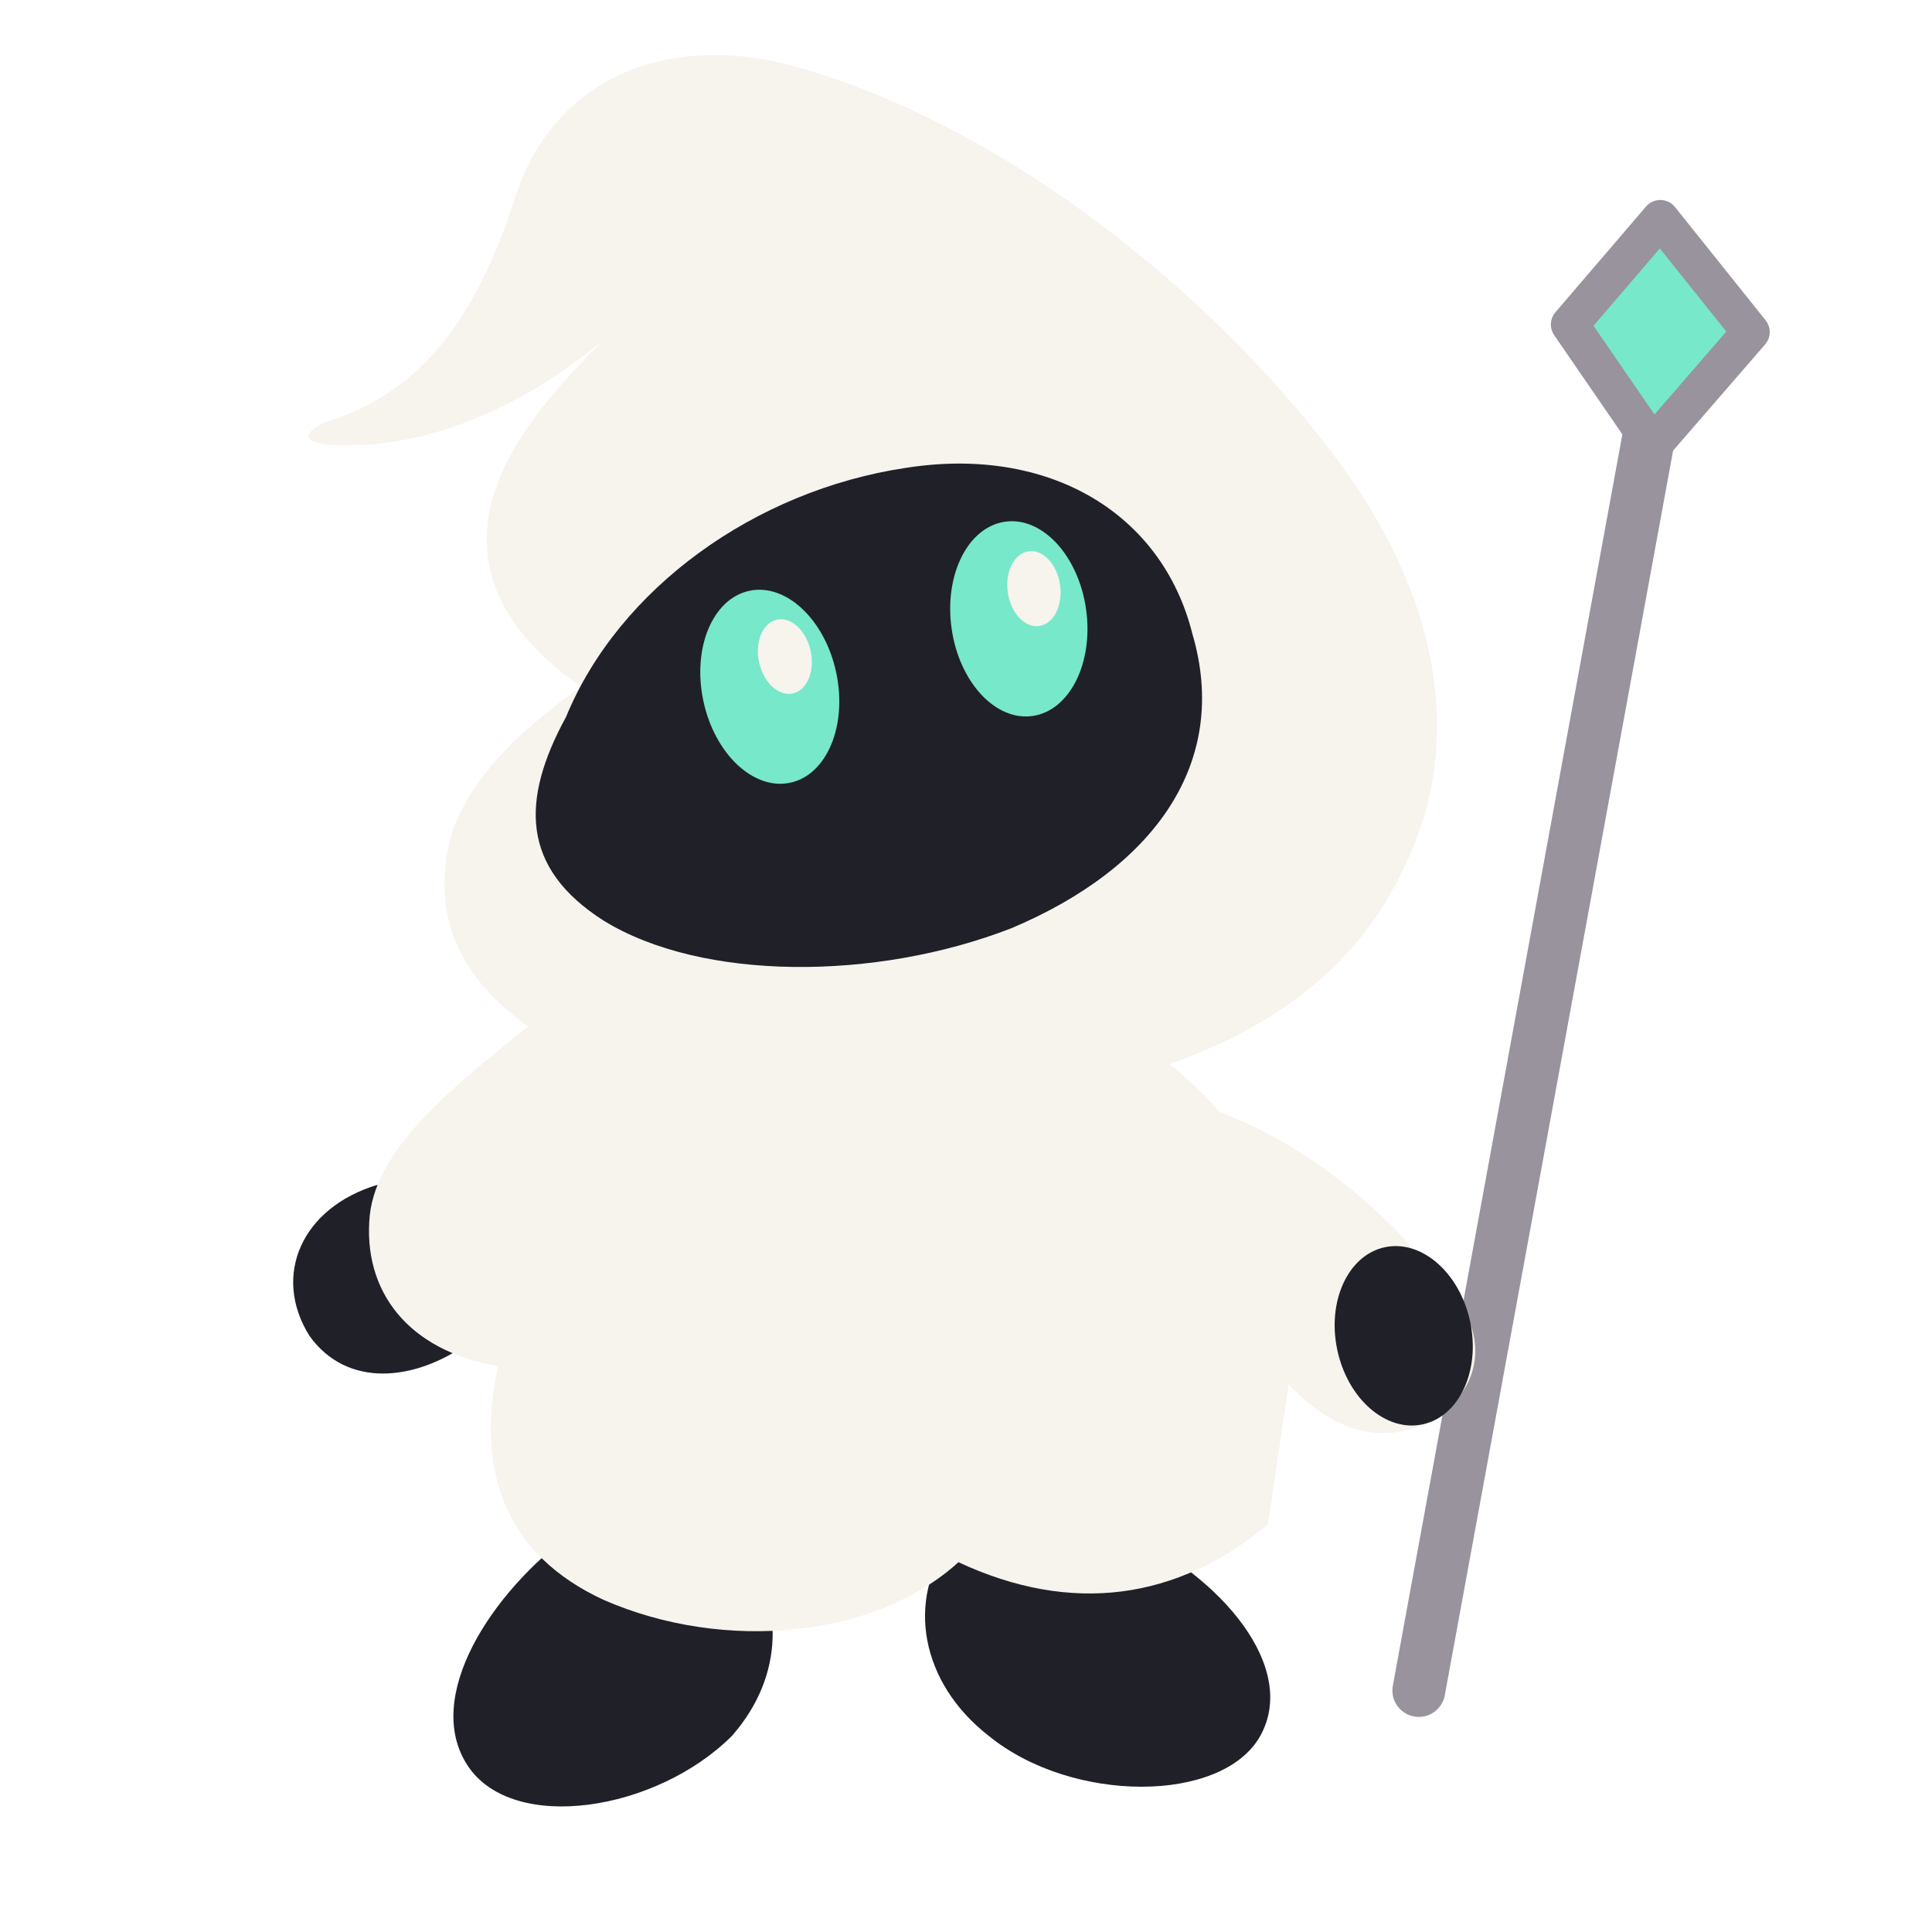
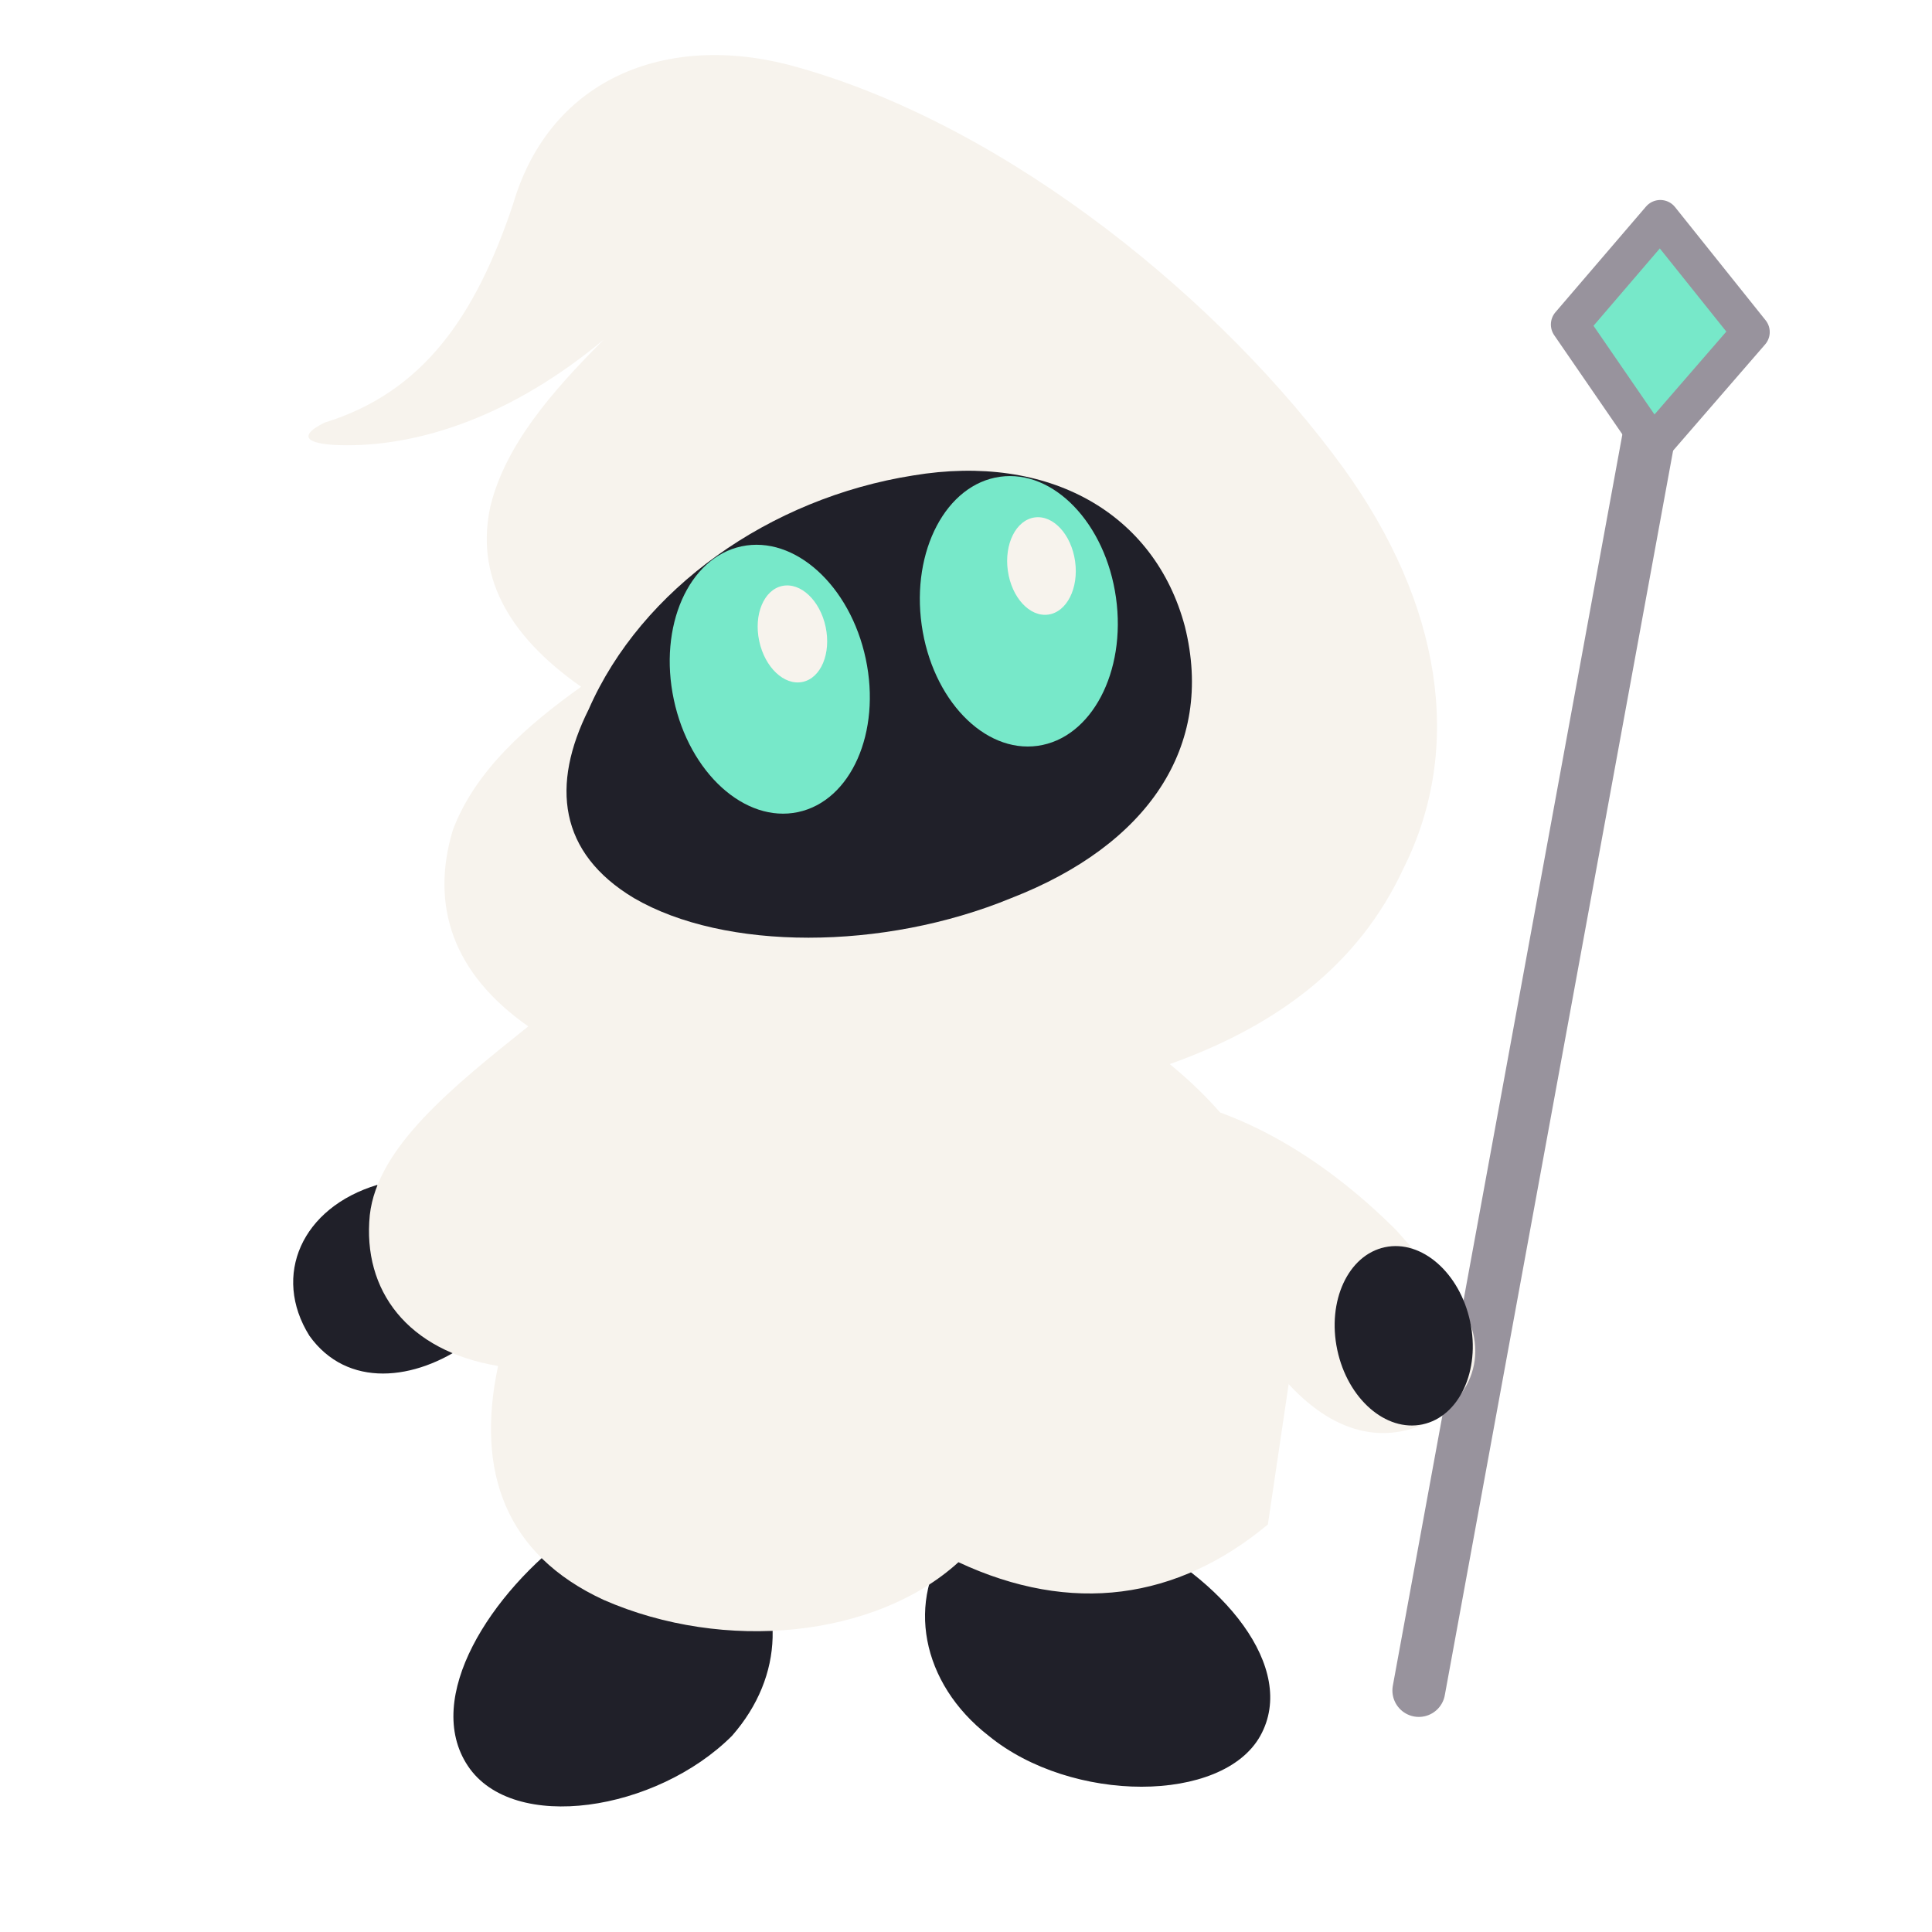
<svg xmlns="http://www.w3.org/2000/svg" viewBox="0 0 256 256">
  <path fill="#202029" d="M76 203c-11 8-20 22-14 31 6 9 25 6 35-4 7-8 7-18 1-26l-22-1Zm50 1c-6 8-4 19 5 26 11 9 31 9 36 0 5-9-5-21-18-27l-23 1ZM50 157c-10 3-14 12-9 20 5 7 14 6 21 1l-12-21Z" />
  <path fill="none" stroke="#98939d" stroke-width="7" stroke-linecap="round" d="M188 224 219 55" />
  <path fill="#77e8c9" stroke="#98939d" stroke-width="5" stroke-linejoin="round" d="m220 29 12 15-13 15-11-16 12-14Z" />
  <path fill="#f7f3ed" d="M43 56c13-4 20-14 25-29 5-17 21-23 38-18 28 8 56 31 72 53 13 18 16 37 8 53-6 13-17 21-31 26 11 9 17 20 17 34l-4 27c-12 10-26 12-41 5-11 10-31 12-47 5-13-6-17-17-14-31-12-2-18-10-17-20 1-9 11-17 21-25-10-7-13-16-10-26 3-8 10-14 17-19-10-7-14-15-12-24 2-8 8-15 15-22-12 10-24 14-34 14-5 0-7-1-3-3Z" />
  <path fill="#f7f3ed" d="M151 145c12 1 24 8 34 18l8 9c5 7 2 14-5 17-8 3-15-2-20-9l-22-17 5-18Z" />
  <ellipse cx="186" cy="177" rx="9" ry="12" fill="#202029" transform="rotate(-12 186 177)" />
-   <path fill="#202029" d="M75 95c7-17 25-30 45-33 19-3 34 6 38 22 5 17-5 31-24 39-18 7-41 7-54-1-11-7-11-16-5-27Z" />
-   <ellipse cx="102" cy="91" rx="9" ry="13" fill="#77e8c9" transform="rotate(-12 102 91)" />
-   <ellipse cx="135" cy="82" rx="9" ry="13" fill="#77e8c9" transform="rotate(-8 135 82)" />
-   <ellipse cx="104" cy="87" rx="3.5" ry="5" fill="#f7f3ed" transform="rotate(-12 104 87)" />
-   <ellipse cx="137" cy="78" rx="3.5" ry="5" fill="#f7f3ed" transform="rotate(-8 137 78)" />
+   <path fill="#202029" d="M78 94c7-16 24-28 43-31 18-3 32 5 36 20 4 16-5 29-23 36-17 7-38 7-50 0-10-6-11-15-6-25Z" />
+   <ellipse cx="102" cy="90" rx="13" ry="18" fill="#77e8c9" transform="rotate(-12 102 90)" />
+   <ellipse cx="135" cy="81" rx="13" ry="18" fill="#77e8c9" transform="rotate(-8 135 81)" />
+   <ellipse cx="105" cy="84" rx="4.5" ry="6.5" fill="#f7f3ed" transform="rotate(-12 105 84)" />
+   <ellipse cx="138" cy="75" rx="4.5" ry="6.5" fill="#f7f3ed" transform="rotate(-8 138 75)" />
</svg>
